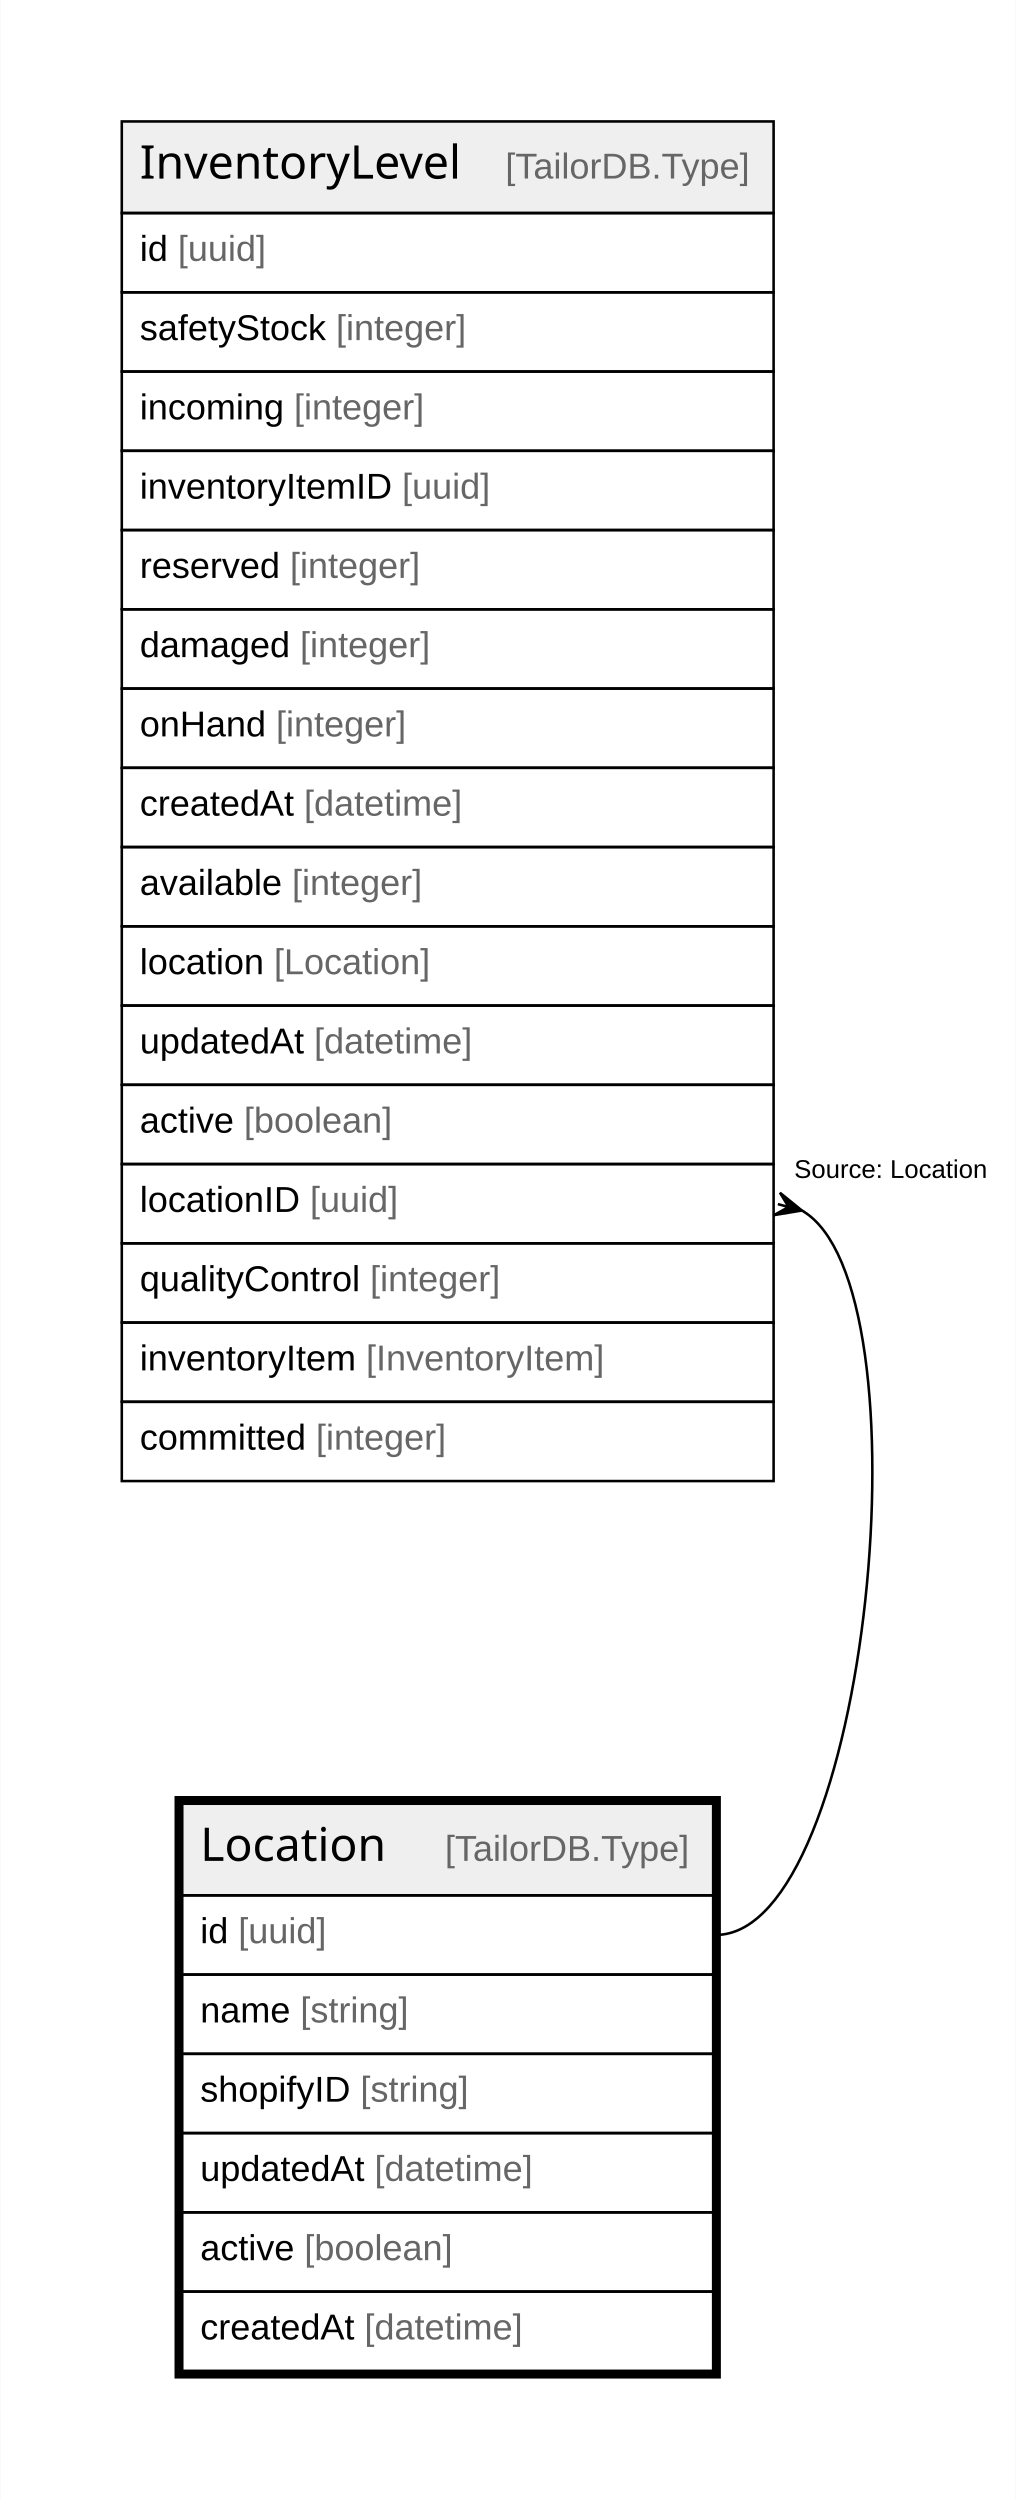
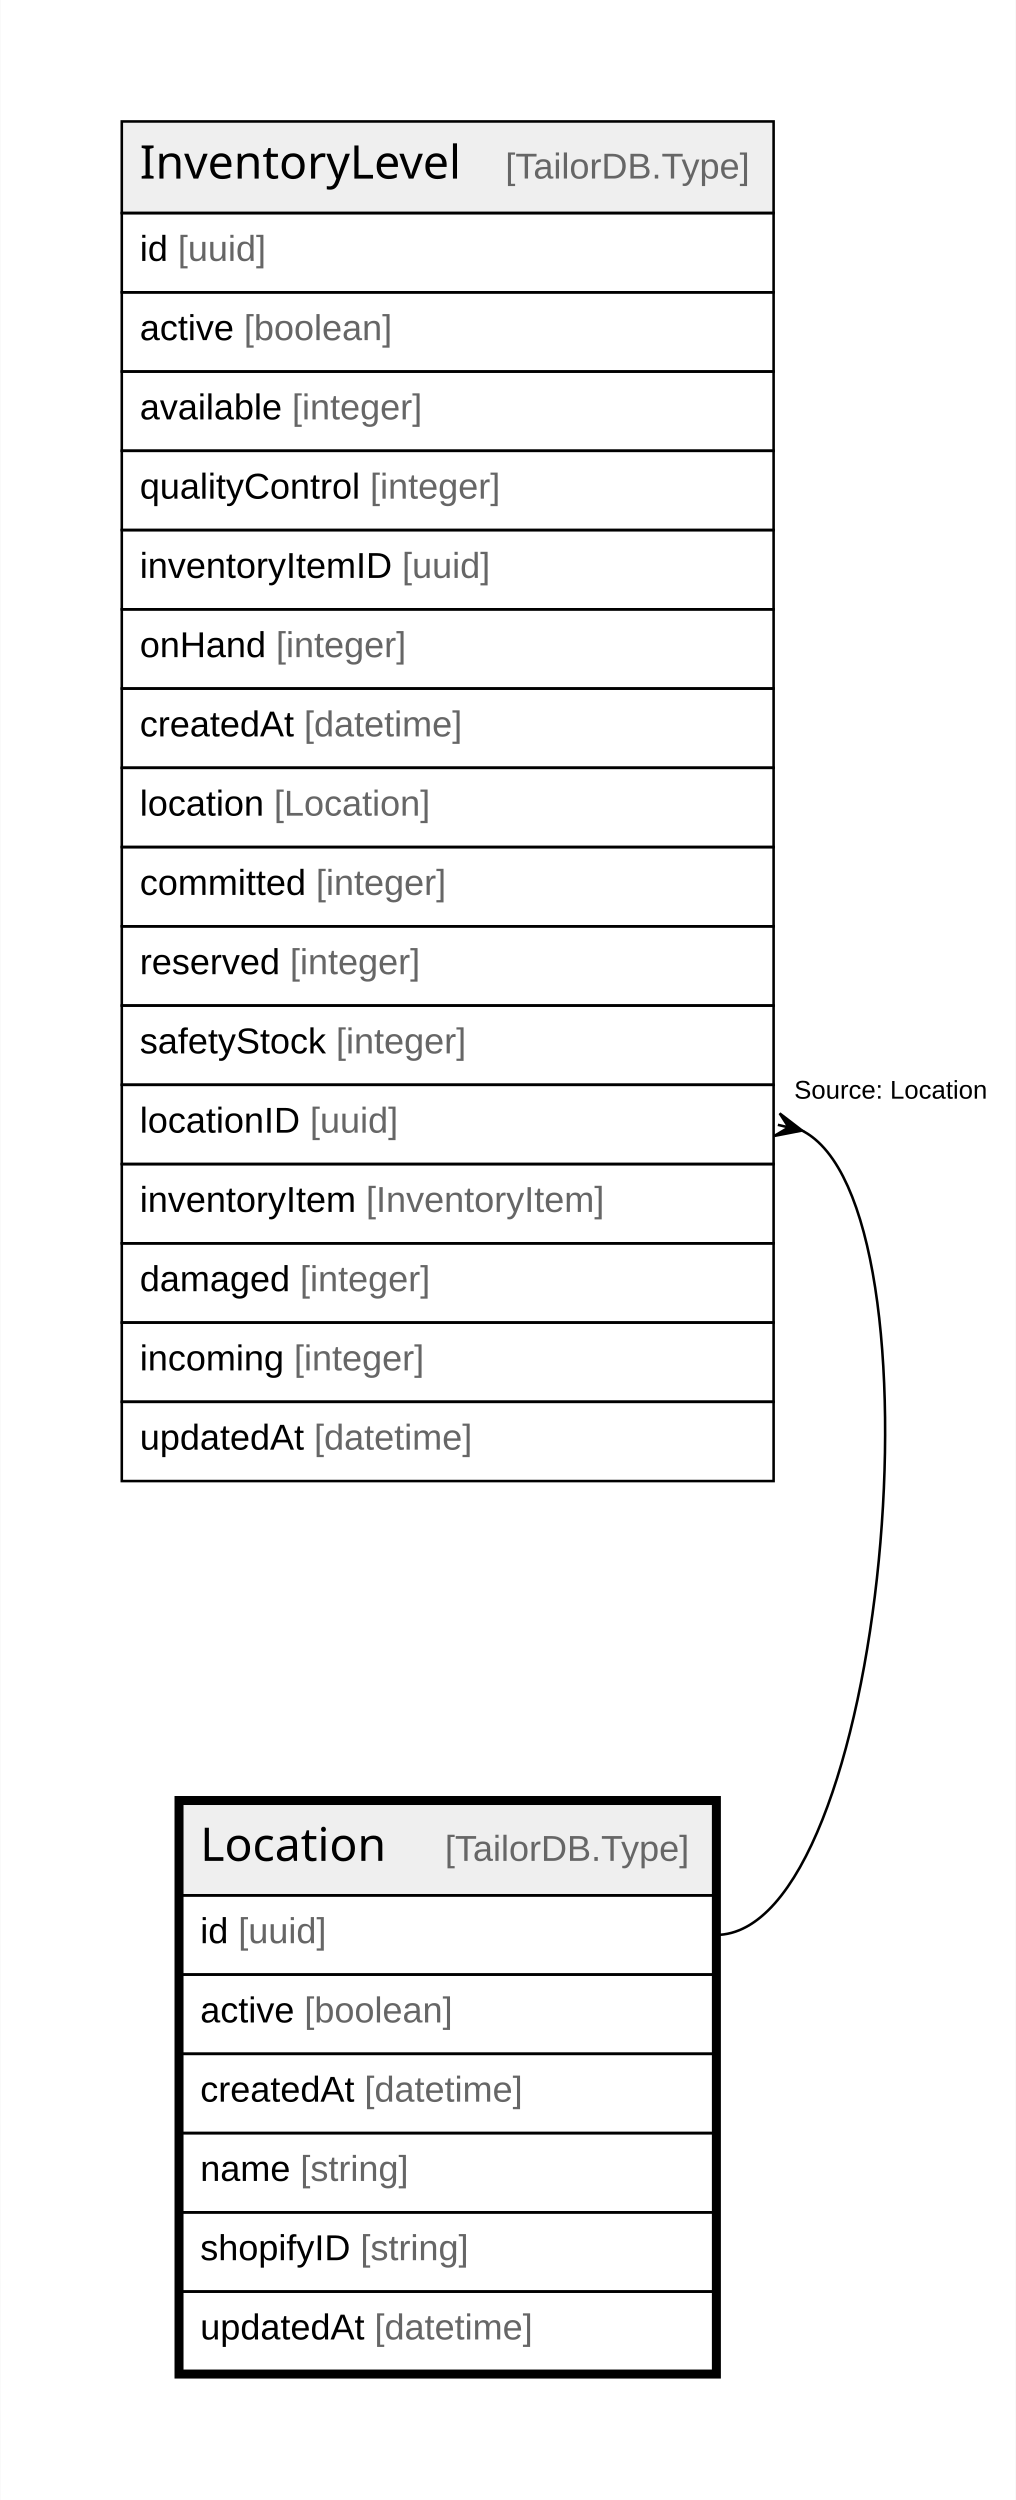
<svg xmlns="http://www.w3.org/2000/svg" width="395pt" height="972pt" viewBox="0.00 0.00 394.57 971.60">
  <g id="graph0" class="graph" transform="scale(1 1) rotate(0) translate(4 967.6)">
    <polygon fill="white" stroke="none" points="-4,4 -4,-967.6 390.57,-967.6 390.57,4 -4,4" />
    <g id="node1" class="node">
      <polygon fill="#efefef" stroke="none" points="66.69,-231 66.69,-266.6 273.03,-266.6 273.03,-231 66.69,-231" />
      <polygon fill="none" stroke="black" points="66.69,-231 66.69,-266.6 273.03,-266.6 273.03,-231 66.69,-231" />
      <text text-anchor="start" x="73.69" y="-244.4" font-family="Arial Bold" font-size="18.00">Location</text>
      <text text-anchor="start" x="137.66" y="-244.4" font-family="Arial" font-size="14.00">    </text>
      <text text-anchor="start" x="168.78" y="-244.4" font-family="Arial" font-size="14.00" fill="#666666">[TailorDB.Type]</text>
      <polygon fill="none" stroke="black" points="66.69,-200.2 66.69,-231 273.03,-231 273.03,-200.2 66.69,-200.2" />
      <text text-anchor="start" x="73.69" y="-212.4" font-family="Arial" font-size="14.00">id </text>
      <text text-anchor="start" x="88.47" y="-212.4" font-family="Arial" font-size="14.00" fill="#666666">[uuid]</text>
      <polygon fill="none" stroke="black" points="66.69,-169.4 66.69,-200.2 273.03,-200.2 273.03,-169.4 66.69,-169.4" />
-       <text text-anchor="start" x="73.69" y="-181.6" font-family="Arial" font-size="14.00">name </text>
-       <text text-anchor="start" x="112.6" y="-181.6" font-family="Arial" font-size="14.00" fill="#666666">[string]</text>
+       <text text-anchor="start" x="73.69" y="-181.6" font-family="Arial" font-size="14.00">active </text>
+       <text text-anchor="start" x="114.15" y="-181.6" font-family="Arial" font-size="14.00" fill="#666666">[boolean]</text>
      <polygon fill="none" stroke="black" points="66.69,-138.6 66.69,-169.4 273.03,-169.4 273.03,-138.6 66.69,-138.6" />
-       <text text-anchor="start" x="73.69" y="-150.8" font-family="Arial" font-size="14.00">shopifyID </text>
-       <text text-anchor="start" x="135.94" y="-150.8" font-family="Arial" font-size="14.00" fill="#666666">[string]</text>
+       <text text-anchor="start" x="73.69" y="-150.8" font-family="Arial" font-size="14.00">createdAt </text>
+       <text text-anchor="start" x="137.5" y="-150.8" font-family="Arial" font-size="14.00" fill="#666666">[datetime]</text>
      <polygon fill="none" stroke="black" points="66.69,-107.8 66.69,-138.6 273.03,-138.6 273.03,-107.8 66.69,-107.8" />
-       <text text-anchor="start" x="73.69" y="-120" font-family="Arial" font-size="14.00">updatedAt </text>
-       <text text-anchor="start" x="141.41" y="-120" font-family="Arial" font-size="14.00" fill="#666666">[datetime]</text>
+       <text text-anchor="start" x="73.69" y="-120" font-family="Arial" font-size="14.00">name </text>
+       <text text-anchor="start" x="112.6" y="-120" font-family="Arial" font-size="14.00" fill="#666666">[string]</text>
      <polygon fill="none" stroke="black" points="66.69,-77 66.69,-107.8 273.03,-107.8 273.03,-77 66.69,-77" />
-       <text text-anchor="start" x="73.69" y="-89.2" font-family="Arial" font-size="14.00">active </text>
-       <text text-anchor="start" x="114.15" y="-89.2" font-family="Arial" font-size="14.00" fill="#666666">[boolean]</text>
+       <text text-anchor="start" x="73.69" y="-89.2" font-family="Arial" font-size="14.00">shopifyID </text>
+       <text text-anchor="start" x="135.94" y="-89.2" font-family="Arial" font-size="14.00" fill="#666666">[string]</text>
      <polygon fill="none" stroke="black" points="66.69,-46.2 66.69,-77 273.03,-77 273.03,-46.2 66.69,-46.2" />
-       <text text-anchor="start" x="73.69" y="-58.4" font-family="Arial" font-size="14.00">createdAt </text>
-       <text text-anchor="start" x="137.5" y="-58.4" font-family="Arial" font-size="14.00" fill="#666666">[datetime]</text>
+       <text text-anchor="start" x="73.69" y="-58.4" font-family="Arial" font-size="14.00">updatedAt </text>
+       <text text-anchor="start" x="141.41" y="-58.4" font-family="Arial" font-size="14.00" fill="#666666">[datetime]</text>
      <polygon fill="none" stroke="black" stroke-width="3" points="65.19,-44.7 65.19,-268.1 274.53,-268.1 274.53,-44.7 65.19,-44.7" />
    </g>
    <g id="node2" class="node">
      <polygon fill="#efefef" stroke="none" points="43.2,-884.8 43.2,-920.4 296.52,-920.4 296.52,-884.8 43.2,-884.8" />
      <polygon fill="none" stroke="black" points="43.2,-884.8 43.2,-920.4 296.52,-920.4 296.52,-884.8 43.2,-884.8" />
      <text text-anchor="start" x="50.2" y="-898.2" font-family="Arial Bold" font-size="18.00">InventoryLevel</text>
      <text text-anchor="start" x="161.15" y="-898.2" font-family="Arial" font-size="14.00">    </text>
      <text text-anchor="start" x="192.27" y="-898.2" font-family="Arial" font-size="14.00" fill="#666666">[TailorDB.Type]</text>
      <polygon fill="none" stroke="black" points="43.2,-854 43.2,-884.8 296.52,-884.8 296.52,-854 43.2,-854" />
      <text text-anchor="start" x="50.2" y="-866.2" font-family="Arial" font-size="14.00">id </text>
      <text text-anchor="start" x="64.99" y="-866.2" font-family="Arial" font-size="14.00" fill="#666666">[uuid]</text>
      <polygon fill="none" stroke="black" points="43.2,-823.2 43.2,-854 296.52,-854 296.52,-823.2 43.2,-823.2" />
-       <text text-anchor="start" x="50.2" y="-835.4" font-family="Arial" font-size="14.00">safetyStock </text>
-       <text text-anchor="start" x="126.45" y="-835.4" font-family="Arial" font-size="14.00" fill="#666666">[integer]</text>
+       <text text-anchor="start" x="50.2" y="-835.4" font-family="Arial" font-size="14.00">active </text>
+       <text text-anchor="start" x="90.66" y="-835.4" font-family="Arial" font-size="14.00" fill="#666666">[boolean]</text>
      <polygon fill="none" stroke="black" points="43.2,-792.4 43.2,-823.2 296.52,-823.2 296.52,-792.4 43.2,-792.4" />
-       <text text-anchor="start" x="50.2" y="-804.6" font-family="Arial" font-size="14.00">incoming </text>
-       <text text-anchor="start" x="110.12" y="-804.6" font-family="Arial" font-size="14.00" fill="#666666">[integer]</text>
+       <text text-anchor="start" x="50.2" y="-804.6" font-family="Arial" font-size="14.00">available </text>
+       <text text-anchor="start" x="109.35" y="-804.6" font-family="Arial" font-size="14.00" fill="#666666">[integer]</text>
      <polygon fill="none" stroke="black" points="43.2,-761.6 43.2,-792.4 296.52,-792.4 296.52,-761.6 43.2,-761.6" />
-       <text text-anchor="start" x="50.2" y="-773.8" font-family="Arial" font-size="14.00">inventoryItemID </text>
-       <text text-anchor="start" x="152.12" y="-773.8" font-family="Arial" font-size="14.00" fill="#666666">[uuid]</text>
+       <text text-anchor="start" x="50.2" y="-773.8" font-family="Arial" font-size="14.00">qualityControl </text>
+       <text text-anchor="start" x="139.69" y="-773.8" font-family="Arial" font-size="14.00" fill="#666666">[integer]</text>
      <polygon fill="none" stroke="black" points="43.2,-730.8 43.2,-761.6 296.52,-761.6 296.52,-730.8 43.2,-730.8" />
-       <text text-anchor="start" x="50.2" y="-743" font-family="Arial" font-size="14.00">reserved </text>
-       <text text-anchor="start" x="108.56" y="-743" font-family="Arial" font-size="14.00" fill="#666666">[integer]</text>
+       <text text-anchor="start" x="50.2" y="-743" font-family="Arial" font-size="14.00">inventoryItemID </text>
+       <text text-anchor="start" x="152.12" y="-743" font-family="Arial" font-size="14.00" fill="#666666">[uuid]</text>
      <polygon fill="none" stroke="black" points="43.2,-700 43.2,-730.8 296.52,-730.8 296.52,-700 43.2,-700" />
-       <text text-anchor="start" x="50.2" y="-712.2" font-family="Arial" font-size="14.00">damaged </text>
-       <text text-anchor="start" x="112.47" y="-712.2" font-family="Arial" font-size="14.00" fill="#666666">[integer]</text>
+       <text text-anchor="start" x="50.2" y="-712.2" font-family="Arial" font-size="14.00">onHand </text>
+       <text text-anchor="start" x="103.13" y="-712.2" font-family="Arial" font-size="14.00" fill="#666666">[integer]</text>
      <polygon fill="none" stroke="black" points="43.2,-669.2 43.2,-700 296.52,-700 296.52,-669.2 43.2,-669.2" />
-       <text text-anchor="start" x="50.2" y="-681.4" font-family="Arial" font-size="14.00">onHand </text>
-       <text text-anchor="start" x="103.13" y="-681.4" font-family="Arial" font-size="14.00" fill="#666666">[integer]</text>
+       <text text-anchor="start" x="50.2" y="-681.4" font-family="Arial" font-size="14.00">createdAt </text>
+       <text text-anchor="start" x="114.01" y="-681.4" font-family="Arial" font-size="14.00" fill="#666666">[datetime]</text>
      <polygon fill="none" stroke="black" points="43.2,-638.4 43.2,-669.2 296.52,-669.2 296.52,-638.4 43.2,-638.4" />
-       <text text-anchor="start" x="50.2" y="-650.6" font-family="Arial" font-size="14.00">createdAt </text>
-       <text text-anchor="start" x="114.01" y="-650.6" font-family="Arial" font-size="14.00" fill="#666666">[datetime]</text>
+       <text text-anchor="start" x="50.2" y="-650.6" font-family="Arial" font-size="14.00">location </text>
+       <text text-anchor="start" x="102.34" y="-650.6" font-family="Arial" font-size="14.00" fill="#666666">[Location]</text>
      <polygon fill="none" stroke="black" points="43.2,-607.6 43.2,-638.4 296.52,-638.4 296.52,-607.6 43.2,-607.6" />
-       <text text-anchor="start" x="50.2" y="-619.8" font-family="Arial" font-size="14.00">available </text>
-       <text text-anchor="start" x="109.35" y="-619.8" font-family="Arial" font-size="14.00" fill="#666666">[integer]</text>
+       <text text-anchor="start" x="50.2" y="-619.8" font-family="Arial" font-size="14.00">committed </text>
+       <text text-anchor="start" x="118.66" y="-619.8" font-family="Arial" font-size="14.00" fill="#666666">[integer]</text>
      <polygon fill="none" stroke="black" points="43.2,-576.8 43.2,-607.6 296.52,-607.6 296.52,-576.8 43.2,-576.8" />
-       <text text-anchor="start" x="50.2" y="-589" font-family="Arial" font-size="14.00">location </text>
-       <text text-anchor="start" x="102.34" y="-589" font-family="Arial" font-size="14.00" fill="#666666">[Location]</text>
+       <text text-anchor="start" x="50.2" y="-589" font-family="Arial" font-size="14.00">reserved </text>
+       <text text-anchor="start" x="108.56" y="-589" font-family="Arial" font-size="14.00" fill="#666666">[integer]</text>
      <polygon fill="none" stroke="black" points="43.2,-546 43.2,-576.8 296.52,-576.8 296.52,-546 43.2,-546" />
-       <text text-anchor="start" x="50.2" y="-558.2" font-family="Arial" font-size="14.00">updatedAt </text>
-       <text text-anchor="start" x="117.92" y="-558.2" font-family="Arial" font-size="14.00" fill="#666666">[datetime]</text>
+       <text text-anchor="start" x="50.2" y="-558.2" font-family="Arial" font-size="14.00">safetyStock </text>
+       <text text-anchor="start" x="126.45" y="-558.2" font-family="Arial" font-size="14.00" fill="#666666">[integer]</text>
      <polygon fill="none" stroke="black" points="43.2,-515.2 43.2,-546 296.52,-546 296.52,-515.2 43.2,-515.2" />
-       <text text-anchor="start" x="50.2" y="-527.4" font-family="Arial" font-size="14.00">active </text>
-       <text text-anchor="start" x="90.66" y="-527.4" font-family="Arial" font-size="14.00" fill="#666666">[boolean]</text>
+       <text text-anchor="start" x="50.2" y="-527.4" font-family="Arial" font-size="14.00">locationID </text>
+       <text text-anchor="start" x="116.34" y="-527.4" font-family="Arial" font-size="14.00" fill="#666666">[uuid]</text>
      <polygon fill="none" stroke="black" points="43.2,-484.4 43.2,-515.2 296.52,-515.2 296.52,-484.4 43.2,-484.4" />
-       <text text-anchor="start" x="50.2" y="-496.6" font-family="Arial" font-size="14.00">locationID </text>
-       <text text-anchor="start" x="116.34" y="-496.6" font-family="Arial" font-size="14.00" fill="#666666">[uuid]</text>
+       <text text-anchor="start" x="50.2" y="-496.6" font-family="Arial" font-size="14.00">inventoryItem </text>
+       <text text-anchor="start" x="138.12" y="-496.6" font-family="Arial" font-size="14.00" fill="#666666">[InventoryItem]</text>
      <polygon fill="none" stroke="black" points="43.2,-453.6 43.2,-484.4 296.52,-484.4 296.52,-453.6 43.2,-453.6" />
-       <text text-anchor="start" x="50.2" y="-465.8" font-family="Arial" font-size="14.00">qualityControl </text>
-       <text text-anchor="start" x="139.69" y="-465.8" font-family="Arial" font-size="14.00" fill="#666666">[integer]</text>
+       <text text-anchor="start" x="50.2" y="-465.8" font-family="Arial" font-size="14.00">damaged </text>
+       <text text-anchor="start" x="112.47" y="-465.8" font-family="Arial" font-size="14.00" fill="#666666">[integer]</text>
      <polygon fill="none" stroke="black" points="43.2,-422.8 43.2,-453.6 296.52,-453.6 296.52,-422.8 43.2,-422.8" />
-       <text text-anchor="start" x="50.2" y="-435" font-family="Arial" font-size="14.00">inventoryItem </text>
-       <text text-anchor="start" x="138.12" y="-435" font-family="Arial" font-size="14.00" fill="#666666">[InventoryItem]</text>
+       <text text-anchor="start" x="50.2" y="-435" font-family="Arial" font-size="14.00">incoming </text>
+       <text text-anchor="start" x="110.12" y="-435" font-family="Arial" font-size="14.00" fill="#666666">[integer]</text>
      <polygon fill="none" stroke="black" points="43.2,-392 43.2,-422.8 296.52,-422.8 296.52,-392 43.2,-392" />
-       <text text-anchor="start" x="50.2" y="-404.2" font-family="Arial" font-size="14.00">committed </text>
-       <text text-anchor="start" x="118.66" y="-404.2" font-family="Arial" font-size="14.00" fill="#666666">[integer]</text>
+       <text text-anchor="start" x="50.2" y="-404.2" font-family="Arial" font-size="14.00">updatedAt </text>
+       <text text-anchor="start" x="117.92" y="-404.2" font-family="Arial" font-size="14.00" fill="#666666">[datetime]</text>
    </g>
    <g id="edge1" class="edge">
-       <path fill="none" stroke="black" d="M307.46,-497.17C358.1,-468.52 333.81,-215.6 274.03,-215.6" />
-       <polygon fill="black" stroke="black" points="307.51,-497.15 296.69,-495.36 302.35,-498.52 298.17,-499.63 298.17,-499.63 298.17,-499.63 302.35,-498.52 298.99,-504.06 307.51,-497.15" />
-       <text text-anchor="start" x="304.52" y="-509.8" font-family="Arial" font-size="10.00">Source: Location</text>
+       <path fill="none" stroke="black" d="M307.49,-528.25C365.21,-499.42 340.66,-215.6 274.03,-215.6" />
+       <polygon fill="black" stroke="black" points="307.58,-528.23 296.81,-526.14 302.38,-529.45 298.17,-530.45 298.17,-530.45 298.17,-530.45 302.38,-529.45 298.88,-534.9 307.58,-528.23" />
+       <text text-anchor="start" x="304.52" y="-540.6" font-family="Arial" font-size="10.00">Source: Location</text>
    </g>
  </g>
</svg>
